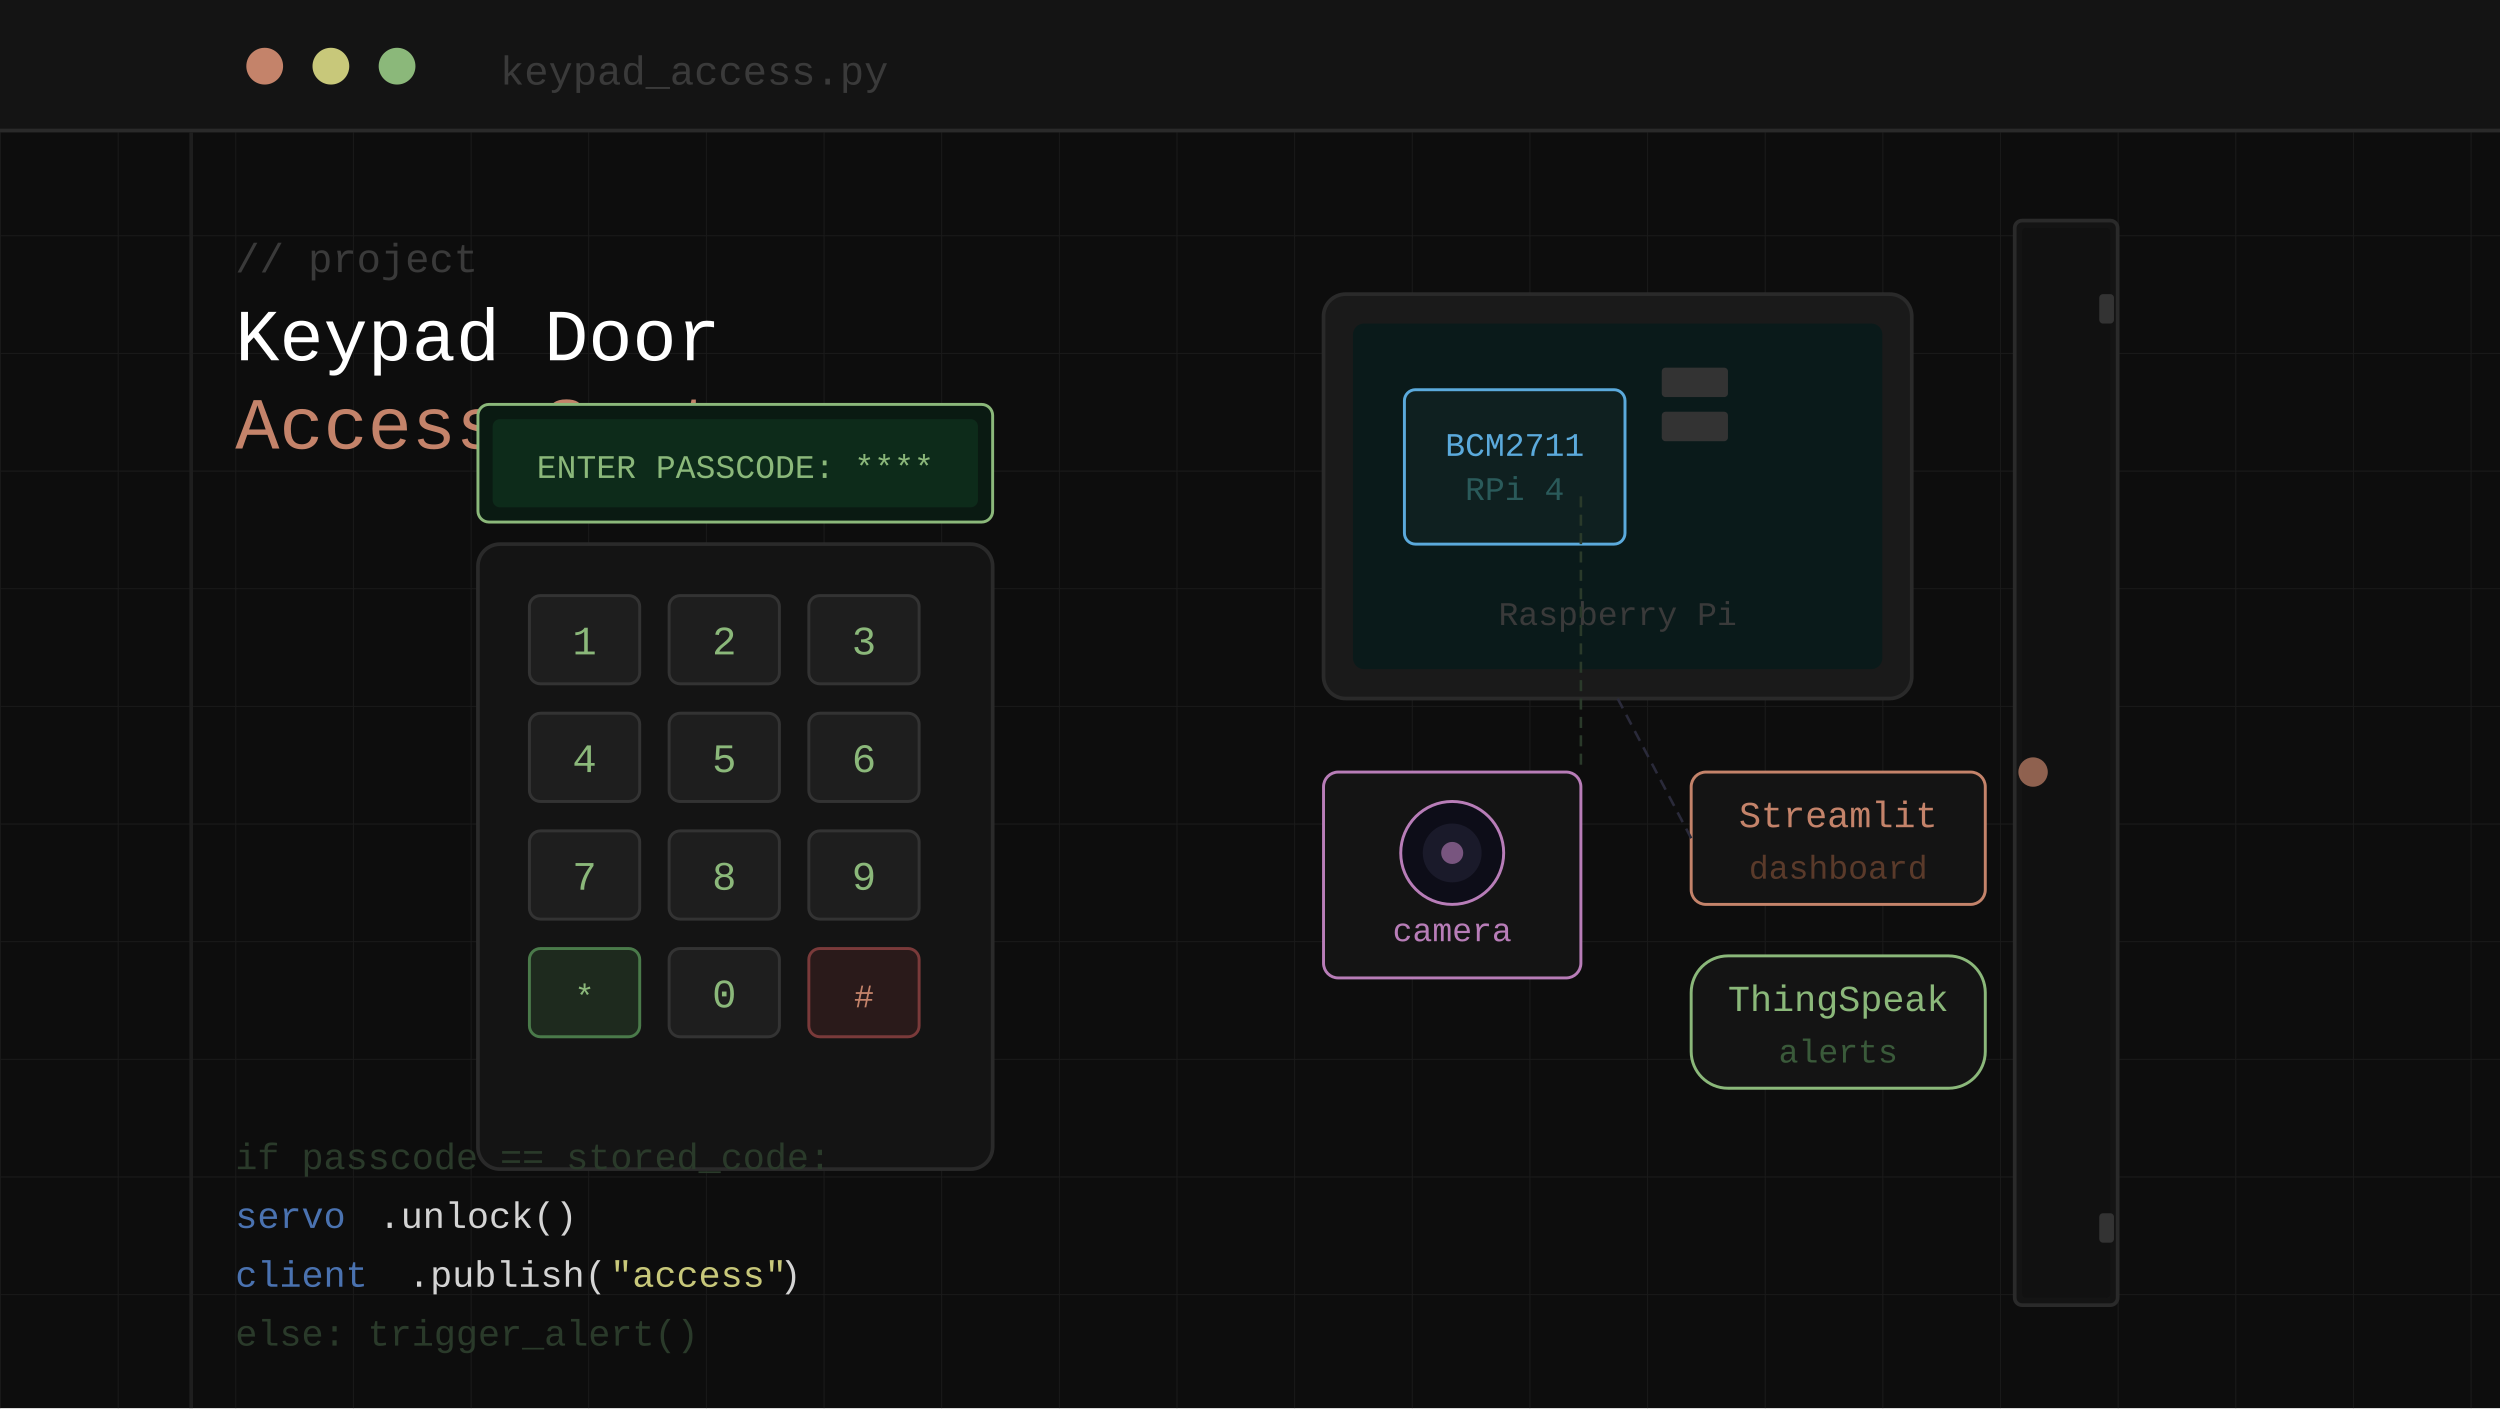
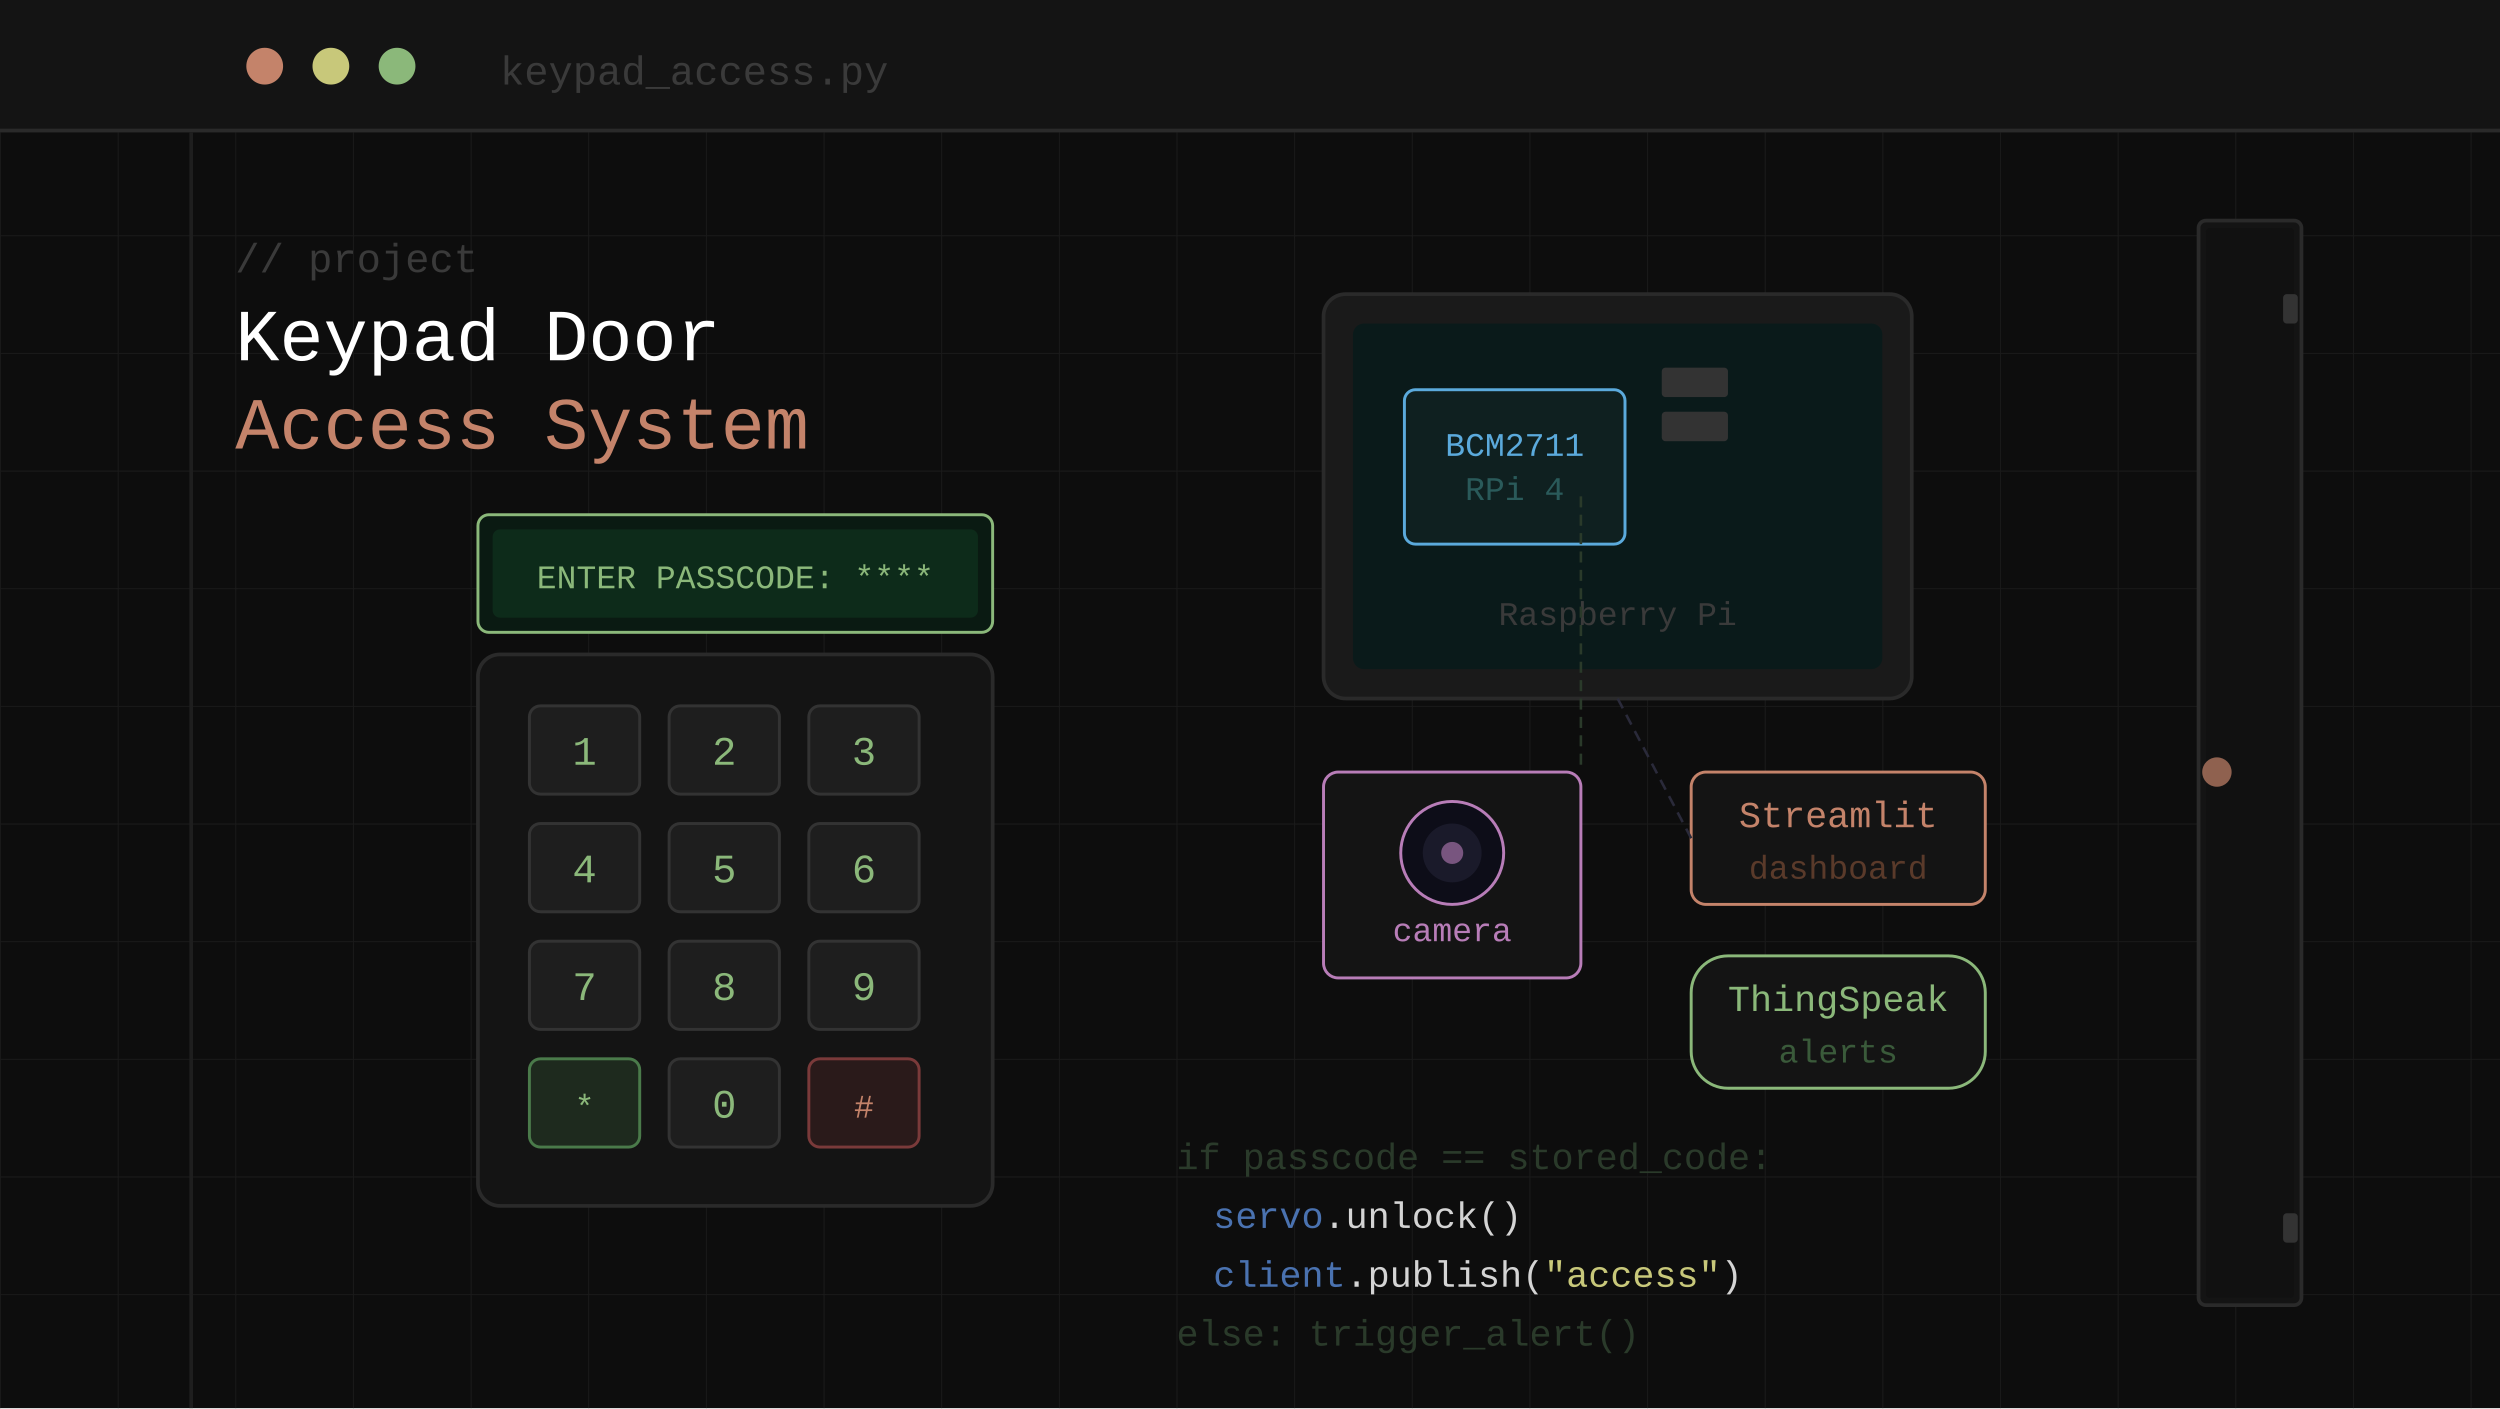
<svg xmlns="http://www.w3.org/2000/svg" viewBox="0 0 680 383">
  <style>.m{font-family:'JetBrains Mono','Courier New',monospace}</style>
  <rect width="680" height="383" fill="#0d0d0d" />
  <defs>
    <pattern id="g2" width="32" height="32" patternUnits="userSpaceOnUse">
      <path d="M32 0L0 0 0 32" fill="none" stroke="#1a1a1a" stroke-width="0.5" />
    </pattern>
  </defs>
  <rect width="680" height="383" fill="url(#g2)" />
  <rect x="0" y="0" width="680" height="36" fill="#141414" />
  <rect x="0" y="35" width="680" height="1" fill="#2a2a2a" />
  <circle cx="72" cy="18" r="5" fill="#C4836A" />
  <circle cx="90" cy="18" r="5" fill="#C8C87A" />
  <circle cx="108" cy="18" r="5" fill="#8BB87A" />
  <text x="136" y="23" class="m" font-size="11" fill="#3a3a3a">keypad_access.py</text>
  <line x1="52" y1="36" x2="52" y2="383" stroke="#1e1e1e" stroke-width="1" />
  <text x="64" y="74" class="m" font-size="11" fill="#3a3a3a">// project</text>
  <text x="64" y="98" class="m" font-size="20" font-weight="500" fill="#ffffff">Keypad Door</text>
  <text x="64" y="122" class="m" font-size="20" font-weight="500" fill="#C4836A">Access System</text>
-   <rect x="130" y="148" width="140" height="170" rx="6" fill="#141414" stroke="#2a2a2a" stroke-width="1" />
-   <rect x="144" y="162" width="30" height="24" rx="3" fill="#1e1e1e" stroke="#333" stroke-width="0.8" />
-   <text x="159" y="178" class="m" font-size="11" fill="#8BB87A" text-anchor="middle">1</text>
-   <rect x="182" y="162" width="30" height="24" rx="3" fill="#1e1e1e" stroke="#333" stroke-width="0.8" />
-   <text x="197" y="178" class="m" font-size="11" fill="#8BB87A" text-anchor="middle">2</text>
-   <rect x="220" y="162" width="30" height="24" rx="3" fill="#1e1e1e" stroke="#333" stroke-width="0.8" />
-   <text x="235" y="178" class="m" font-size="11" fill="#8BB87A" text-anchor="middle">3</text>
-   <rect x="144" y="194" width="30" height="24" rx="3" fill="#1e1e1e" stroke="#333" stroke-width="0.8" />
-   <text x="159" y="210" class="m" font-size="11" fill="#8BB87A" text-anchor="middle">4</text>
-   <rect x="182" y="194" width="30" height="24" rx="3" fill="#1e1e1e" stroke="#333" stroke-width="0.8" />
-   <text x="197" y="210" class="m" font-size="11" fill="#8BB87A" text-anchor="middle">5</text>
-   <rect x="220" y="194" width="30" height="24" rx="3" fill="#1e1e1e" stroke="#333" stroke-width="0.8" />
-   <text x="235" y="210" class="m" font-size="11" fill="#8BB87A" text-anchor="middle">6</text>
-   <rect x="144" y="226" width="30" height="24" rx="3" fill="#1e1e1e" stroke="#333" stroke-width="0.8" />
-   <text x="159" y="242" class="m" font-size="11" fill="#8BB87A" text-anchor="middle">7</text>
-   <rect x="182" y="226" width="30" height="24" rx="3" fill="#1e1e1e" stroke="#333" stroke-width="0.8" />
-   <text x="197" y="242" class="m" font-size="11" fill="#8BB87A" text-anchor="middle">8</text>
-   <rect x="220" y="226" width="30" height="24" rx="3" fill="#1e1e1e" stroke="#333" stroke-width="0.8" />
-   <text x="235" y="242" class="m" font-size="11" fill="#8BB87A" text-anchor="middle">9</text>
-   <rect x="144" y="258" width="30" height="24" rx="3" fill="#1e2a1e" stroke="#4a7a4a" stroke-width="0.8" />
-   <text x="159" y="274" class="m" font-size="9" fill="#8BB87A" text-anchor="middle">*</text>
-   <rect x="182" y="258" width="30" height="24" rx="3" fill="#1e1e1e" stroke="#333" stroke-width="0.8" />
-   <text x="197" y="274" class="m" font-size="11" fill="#8BB87A" text-anchor="middle">0</text>
-   <rect x="220" y="258" width="30" height="24" rx="3" fill="#2a1a1a" stroke="#7a3a3a" stroke-width="0.8" />
-   <text x="235" y="274" class="m" font-size="9" fill="#C4836A" text-anchor="middle">#</text>
-   <rect x="130" y="110" width="140" height="32" rx="3" fill="#0a1a12" stroke="#8BB87A" stroke-width="0.8" />
-   <rect x="134" y="114" width="132" height="24" rx="2" fill="#0d2b1a" />
-   <text x="200" y="130" class="m" font-size="9" fill="#8BB87A" text-anchor="middle">ENTER PASSCODE: ****</text>
+   <rect x="130" y="140" width="140" height="32" rx="3" fill="#0a1a12" stroke="#8BB87A" stroke-width="0.8" />
+   <rect x="134" y="144" width="132" height="24" rx="2" fill="#0d2b1a" />
+   <text x="200" y="160" class="m" font-size="9" fill="#8BB87A" text-anchor="middle">ENTER PASSCODE: ****</text>
+   <rect x="130" y="178" width="140" height="150" rx="6" fill="#141414" stroke="#2a2a2a" stroke-width="1" />
+   <rect x="144" y="192" width="30" height="24" rx="3" fill="#1e1e1e" stroke="#333" stroke-width="0.8" />
+   <text x="159" y="208" class="m" font-size="11" fill="#8BB87A" text-anchor="middle">1</text>
+   <rect x="182" y="192" width="30" height="24" rx="3" fill="#1e1e1e" stroke="#333" stroke-width="0.8" />
+   <text x="197" y="208" class="m" font-size="11" fill="#8BB87A" text-anchor="middle">2</text>
+   <rect x="220" y="192" width="30" height="24" rx="3" fill="#1e1e1e" stroke="#333" stroke-width="0.8" />
+   <text x="235" y="208" class="m" font-size="11" fill="#8BB87A" text-anchor="middle">3</text>
+   <rect x="144" y="224" width="30" height="24" rx="3" fill="#1e1e1e" stroke="#333" stroke-width="0.8" />
+   <text x="159" y="240" class="m" font-size="11" fill="#8BB87A" text-anchor="middle">4</text>
+   <rect x="182" y="224" width="30" height="24" rx="3" fill="#1e1e1e" stroke="#333" stroke-width="0.8" />
+   <text x="197" y="240" class="m" font-size="11" fill="#8BB87A" text-anchor="middle">5</text>
+   <rect x="220" y="224" width="30" height="24" rx="3" fill="#1e1e1e" stroke="#333" stroke-width="0.8" />
+   <text x="235" y="240" class="m" font-size="11" fill="#8BB87A" text-anchor="middle">6</text>
+   <rect x="144" y="256" width="30" height="24" rx="3" fill="#1e1e1e" stroke="#333" stroke-width="0.8" />
+   <text x="159" y="272" class="m" font-size="11" fill="#8BB87A" text-anchor="middle">7</text>
+   <rect x="182" y="256" width="30" height="24" rx="3" fill="#1e1e1e" stroke="#333" stroke-width="0.8" />
+   <text x="197" y="272" class="m" font-size="11" fill="#8BB87A" text-anchor="middle">8</text>
+   <rect x="220" y="256" width="30" height="24" rx="3" fill="#1e1e1e" stroke="#333" stroke-width="0.8" />
+   <text x="235" y="272" class="m" font-size="11" fill="#8BB87A" text-anchor="middle">9</text>
+   <rect x="144" y="288" width="30" height="24" rx="3" fill="#1e2a1e" stroke="#4a7a4a" stroke-width="0.8" />
+   <text x="159" y="304" class="m" font-size="9" fill="#8BB87A" text-anchor="middle">*</text>
+   <rect x="182" y="288" width="30" height="24" rx="3" fill="#1e1e1e" stroke="#333" stroke-width="0.8" />
+   <text x="197" y="304" class="m" font-size="11" fill="#8BB87A" text-anchor="middle">0</text>
+   <rect x="220" y="288" width="30" height="24" rx="3" fill="#2a1a1a" stroke="#7a3a3a" stroke-width="0.8" />
+   <text x="235" y="304" class="m" font-size="9" fill="#C4836A" text-anchor="middle">#</text>
  <rect x="360" y="80" width="160" height="110" rx="6" fill="#1a1a1a" stroke="#2a2a2a" stroke-width="1" />
  <rect x="368" y="88" width="144" height="94" rx="3" fill="#0a1a1a" />
  <rect x="382" y="106" width="60" height="42" rx="3" fill="#0f2020" stroke="#5BAADC" stroke-width="0.8" />
  <text x="412" y="124" class="m" font-size="9" fill="#5BAADC" text-anchor="middle">BCM2711</text>
  <text x="412" y="136" class="m" font-size="9" fill="#2a5a5a" text-anchor="middle">RPi 4</text>
  <rect x="452" y="100" width="18" height="8" rx="1" fill="#333" />
  <rect x="452" y="112" width="18" height="8" rx="1" fill="#333" />
  <text x="440" y="170" class="m" font-size="9" fill="#3a3a3a" text-anchor="middle">Raspberry Pi</text>
  <rect x="360" y="210" width="70" height="56" rx="4" fill="#141414" stroke="#B87DB8" stroke-width="0.8" />
  <circle cx="395" cy="232" r="14" fill="#0d0d18" stroke="#B87DB8" stroke-width="0.8" />
  <circle cx="395" cy="232" r="8" fill="#1a1a2a" />
  <circle cx="395" cy="232" r="3" fill="#B87DB8" opacity="0.6" />
  <text x="395" y="256" class="m" font-size="9" fill="#B87DB8" text-anchor="middle">camera</text>
  <rect x="460" y="210" width="80" height="36" rx="4" fill="#141414" stroke="#C4836A" stroke-width="0.8" />
  <text x="500" y="225" class="m" font-size="10" fill="#C4836A" text-anchor="middle">Streamlit</text>
  <text x="500" y="239" class="m" font-size="9" fill="#5a3a2a" text-anchor="middle">dashboard</text>
  <rect x="460" y="260" width="80" height="36" rx="10" fill="#141414" stroke="#8BB87A" stroke-width="0.8" />
  <text x="500" y="275" class="m" font-size="10" fill="#8BB87A" text-anchor="middle">ThingSpeak</text>
  <text x="500" y="289" class="m" font-size="9" fill="#3a5a3a" text-anchor="middle">alerts</text>
  <line x1="430" y1="135" x2="430" y2="210" stroke="#2a3a2a" stroke-width="0.7" stroke-dasharray="3 2" />
  <line x1="440" y1="190" x2="460" y2="228" stroke="#2a2a3a" stroke-width="0.7" stroke-dasharray="3 2" />
-   <rect x="548" y="60" width="28" height="295" rx="2" fill="#141414" stroke="#2a2a2a" stroke-width="1" />
-   <rect x="550" y="62" width="24" height="291" rx="1" fill="#111" />
-   <circle cx="553" cy="210" r="4" fill="#C4836A" opacity="0.7" />
-   <rect x="571" y="80" width="4" height="8" rx="1" fill="#333" />
-   <rect x="571" y="330" width="4" height="8" rx="1" fill="#333" />
-   <text x="64" y="318" class="m" font-size="10" fill="#2a3a2a">if passcode == stored_code:</text>
-   <text x="64" y="334" class="m" font-size="10" fill="#4A72B0">    servo</text>
-   <text x="103" y="334" class="m" font-size="10" fill="#d4d4d4">.unlock()</text>
-   <text x="64" y="350" class="m" font-size="10" fill="#4A72B0">    client</text>
-   <text x="111" y="350" class="m" font-size="10" fill="#d4d4d4">.publish(</text>
-   <text x="166" y="350" class="m" font-size="10" fill="#C8C87A">"access"</text>
-   <text x="212" y="350" class="m" font-size="10" fill="#d4d4d4">)</text>
-   <text x="64" y="366" class="m" font-size="10" fill="#2a3a2a">else: trigger_alert()</text>
+   <rect x="598" y="60" width="28" height="295" rx="2" fill="#141414" stroke="#2a2a2a" stroke-width="1" />
+   <rect x="600" y="62" width="24" height="291" rx="1" fill="#111" />
+   <circle cx="603" cy="210" r="4" fill="#C4836A" opacity="0.7" />
+   <rect x="621" y="80" width="4" height="8" rx="1" fill="#333" />
+   <rect x="621" y="330" width="4" height="8" rx="1" fill="#333" />
+   <text x="320" y="318" class="m" font-size="10" fill="#2a3a2a">if passcode == stored_code:</text>
+   <text x="330" y="334" class="m" font-size="10" fill="#4A72B0">    servo</text>
+   <text x="360" y="334" class="m" font-size="10" fill="#d4d4d4">.unlock()</text>
+   <text x="330" y="350" class="m" font-size="10" fill="#4A72B0">    client</text>
+   <text x="366" y="350" class="m" font-size="10" fill="#d4d4d4">.publish(</text>
+   <text x="420" y="350" class="m" font-size="10" fill="#C8C87A">"access"</text>
+   <text x="468" y="350" class="m" font-size="10" fill="#d4d4d4">)</text>
+   <text x="320" y="366" class="m" font-size="10" fill="#2a3a2a">else: trigger_alert()</text>
</svg>
